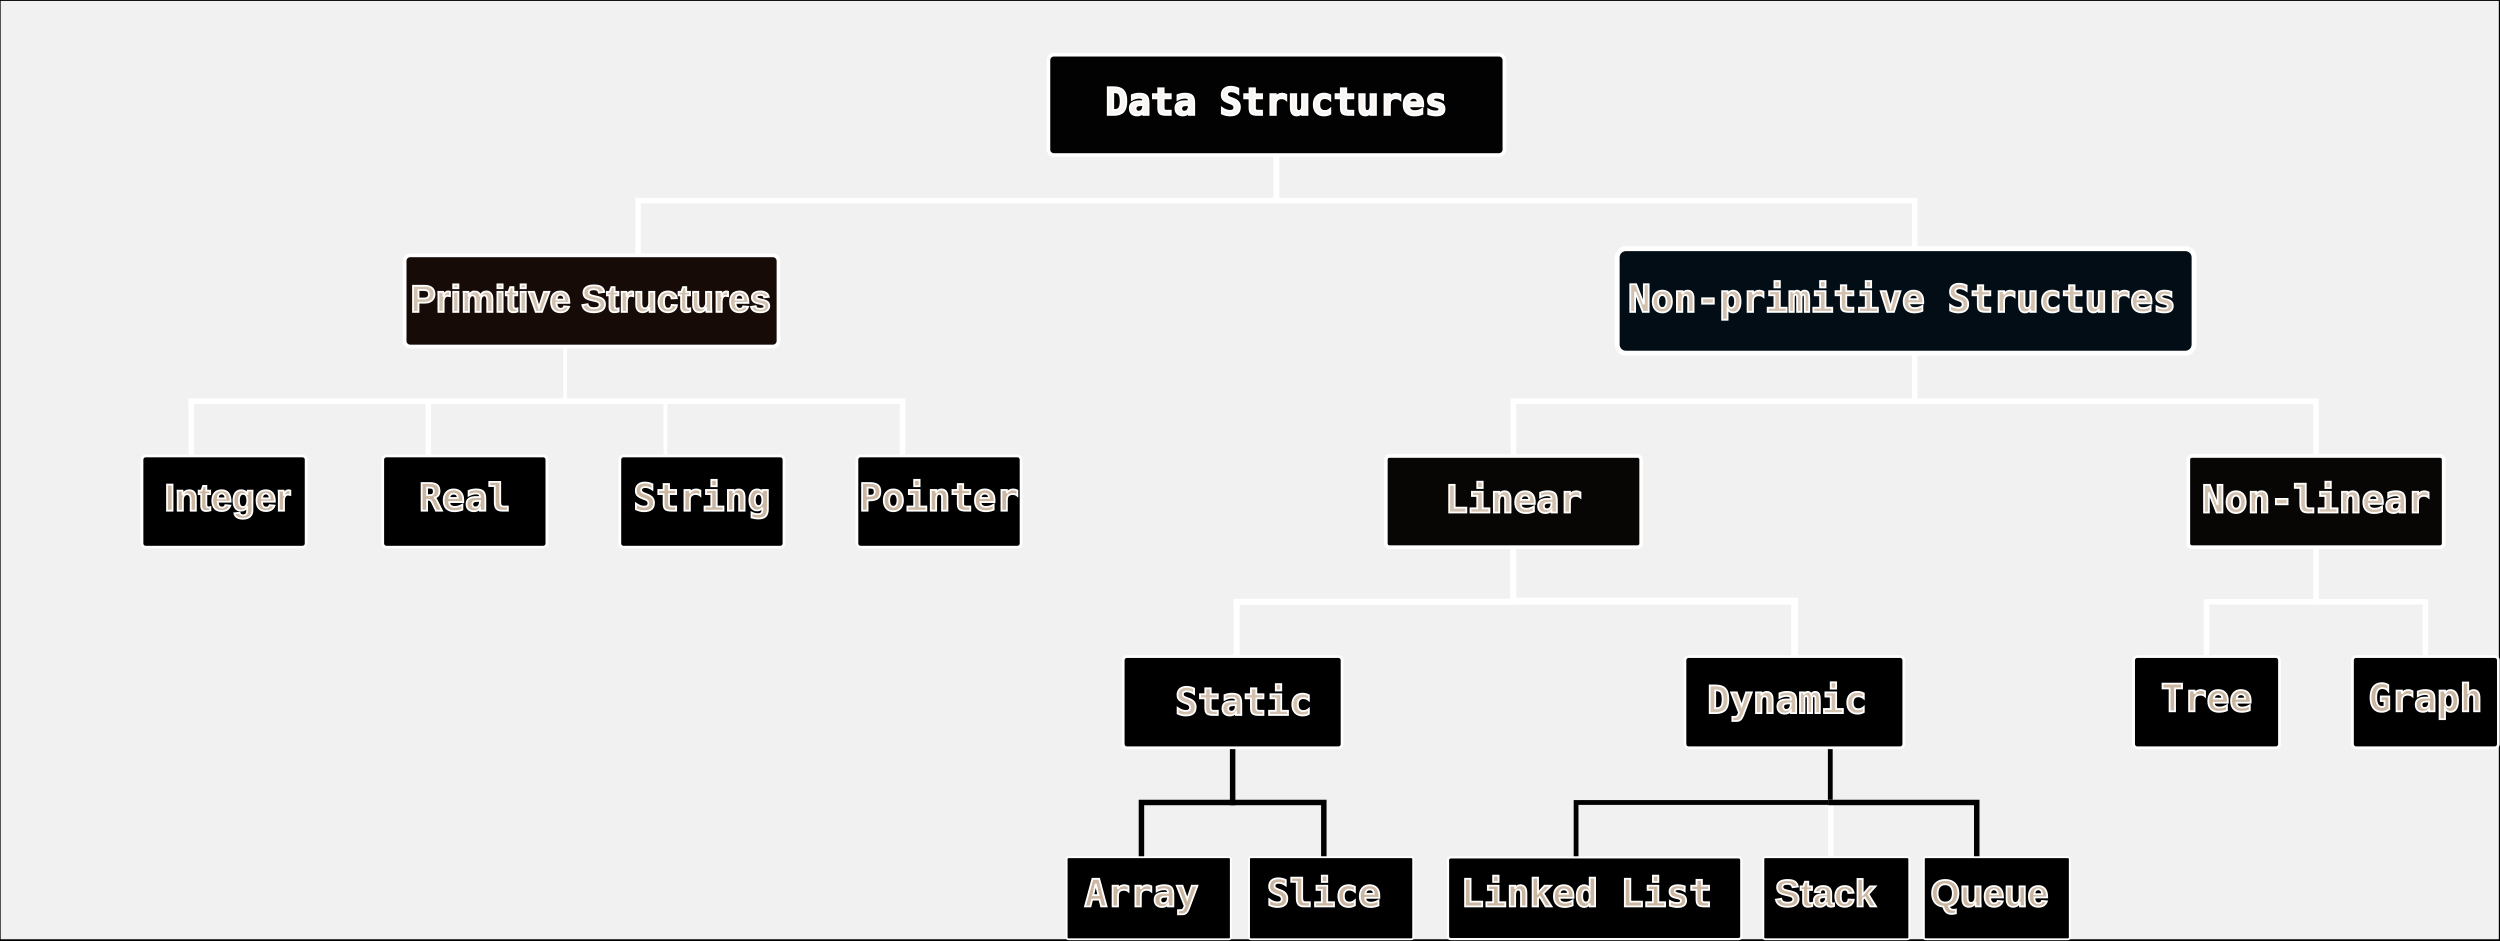
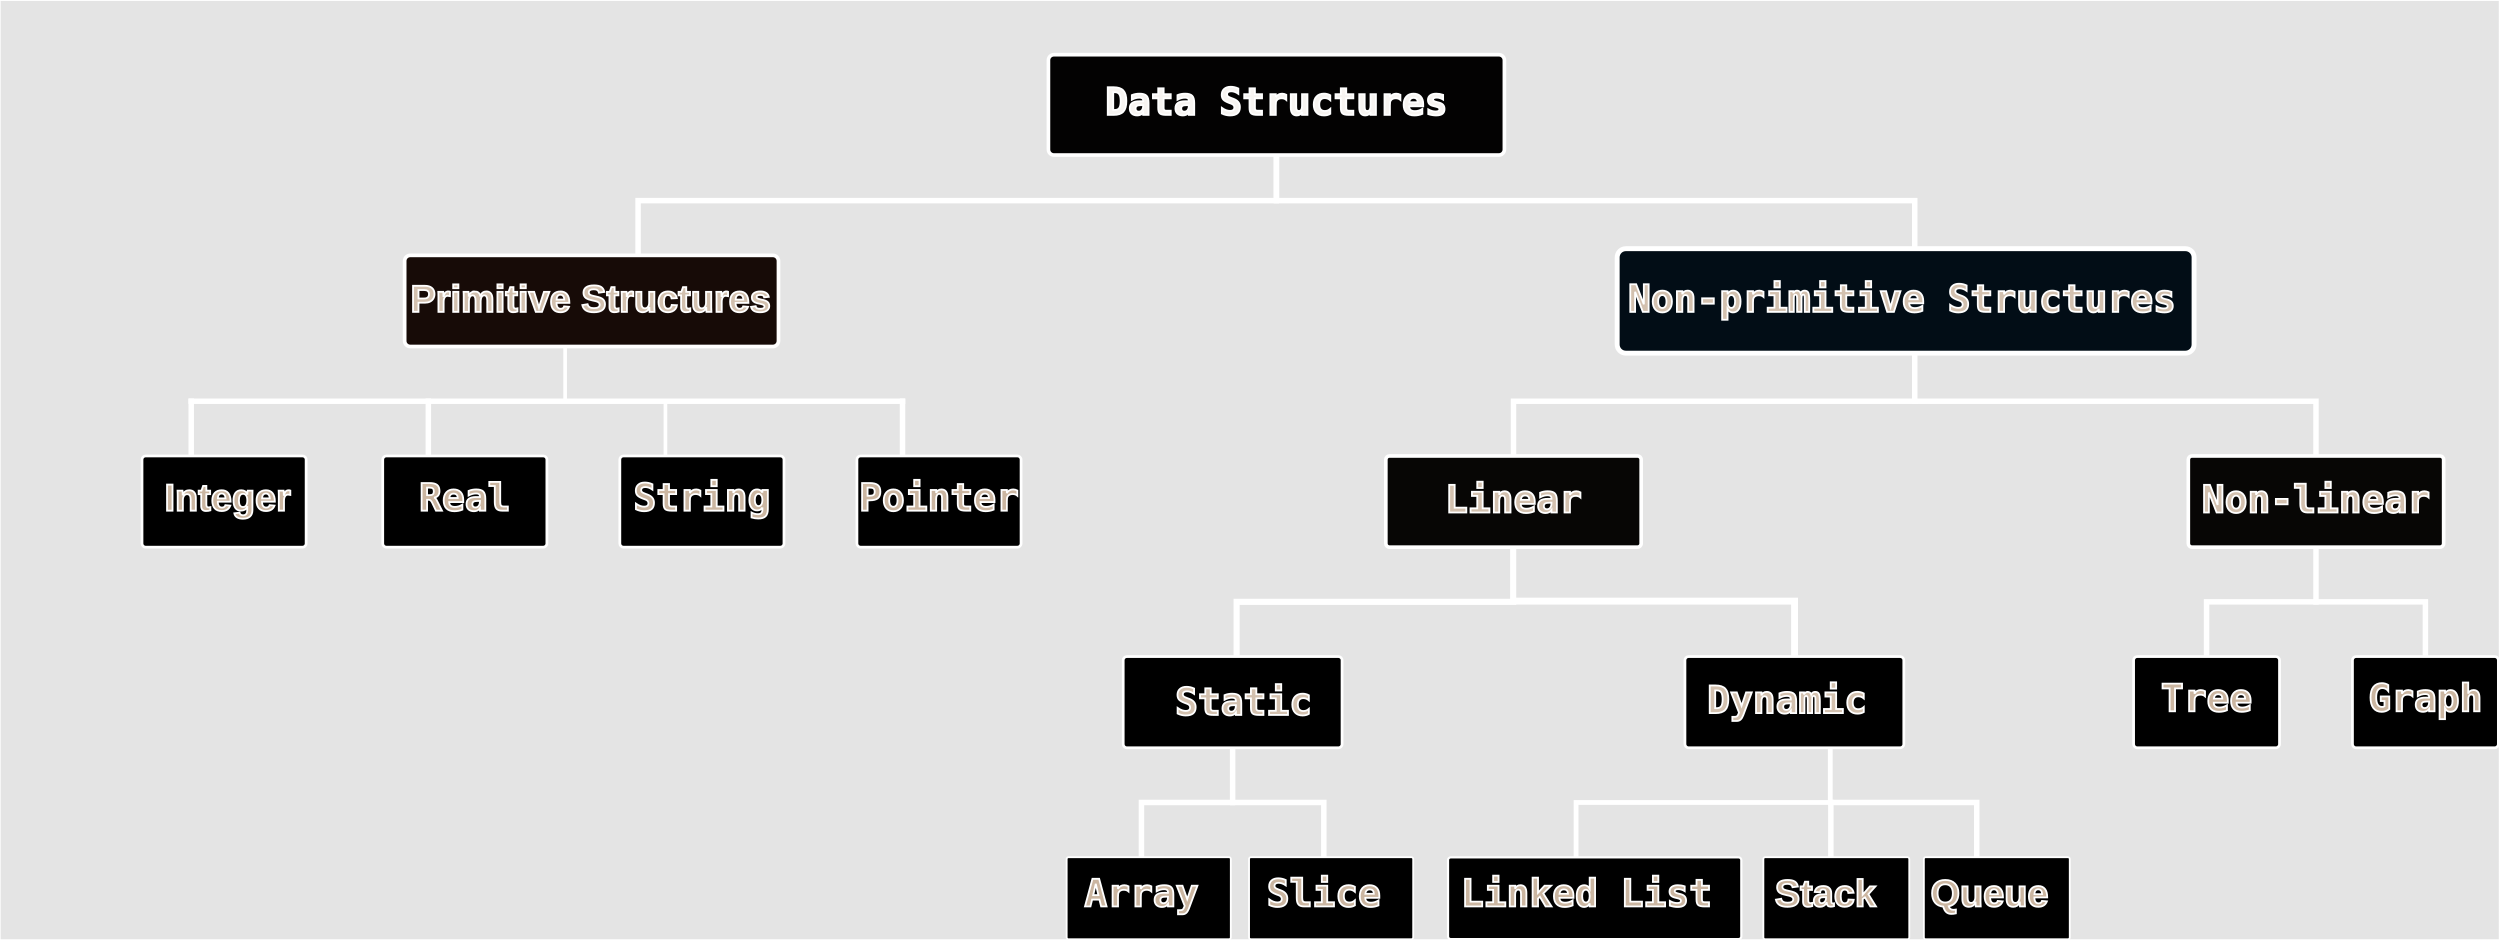
<svg xmlns="http://www.w3.org/2000/svg" xmlns:xlink="http://www.w3.org/1999/xlink" version="1.1" width="1370.75" height="515.5" viewBox="-0.5 -0.5 1370.75 515.5" content="&lt;mxfile host=&quot;Electron&quot; scale=&quot;1&quot; border=&quot;20&quot; agent=&quot;Mozilla/5.0 (X11; Linux x86_64) AppleWebKit/537.36 (KHTML, like Gecko) draw.io/28.2.5 Chrome/138.0.72.251 Electron/37.6.1 Safari/537.36&quot; version=&quot;28.2.5&quot;&gt;&#10;  &lt;diagram name=&quot;Page-1&quot; id=&quot;tkFdxLhWdL0YeBPc2Qfr&quot;&gt;&#10;    &lt;mxGraphModel dx=&quot;1412&quot; dy=&quot;970&quot; grid=&quot;1&quot; gridSize=&quot;10&quot; guides=&quot;1&quot; tooltips=&quot;1&quot; connect=&quot;1&quot; arrows=&quot;1&quot; fold=&quot;1&quot; page=&quot;1&quot; pageScale=&quot;1&quot; pageWidth=&quot;850&quot; pageHeight=&quot;1100&quot; math=&quot;0&quot; shadow=&quot;0&quot;&gt;&#10;      &lt;root&gt;&#10;        &lt;mxCell id=&quot;0&quot; /&gt;&#10;        &lt;mxCell id=&quot;1&quot; parent=&quot;0&quot; /&gt;&#10;        &lt;mxCell id=&quot;ChPY7ko9XQGG49CnnJZd-1&quot; value=&quot;15&quot; style=&quot;ellipse;whiteSpace=wrap;html=1;aspect=fixed;fontSize=21;&quot; parent=&quot;1&quot; vertex=&quot;1&quot;&gt;&#10;          &lt;mxGeometry x=&quot;230&quot; y=&quot;460&quot; width=&quot;40&quot; height=&quot;40&quot; as=&quot;geometry&quot; /&gt;&#10;        &lt;/mxCell&gt;&#10;        &lt;mxCell id=&quot;ChPY7ko9XQGG49CnnJZd-2&quot; value=&quot;25&quot; style=&quot;ellipse;whiteSpace=wrap;html=1;aspect=fixed;fontSize=21;&quot; parent=&quot;1&quot; vertex=&quot;1&quot;&gt;&#10;          &lt;mxGeometry x=&quot;270&quot; y=&quot;390&quot; width=&quot;40&quot; height=&quot;40&quot; as=&quot;geometry&quot; /&gt;&#10;        &lt;/mxCell&gt;&#10;        &lt;mxCell id=&quot;ChPY7ko9XQGG49CnnJZd-3&quot; value=&quot;47&quot; style=&quot;ellipse;whiteSpace=wrap;html=1;aspect=fixed;fontSize=21;&quot; parent=&quot;1&quot; vertex=&quot;1&quot;&gt;&#10;          &lt;mxGeometry x=&quot;410&quot; y=&quot;420&quot; width=&quot;40&quot; height=&quot;40&quot; as=&quot;geometry&quot; /&gt;&#10;        &lt;/mxCell&gt;&#10;        &lt;mxCell id=&quot;ChPY7ko9XQGG49CnnJZd-4&quot; value=&quot;38&quot; style=&quot;ellipse;whiteSpace=wrap;html=1;aspect=fixed;fontSize=21;&quot; parent=&quot;1&quot; vertex=&quot;1&quot;&gt;&#10;          &lt;mxGeometry x=&quot;350&quot; y=&quot;330&quot; width=&quot;40&quot; height=&quot;40&quot; as=&quot;geometry&quot; /&gt;&#10;        &lt;/mxCell&gt;&#10;        &lt;mxCell id=&quot;ChPY7ko9XQGG49CnnJZd-5&quot; value=&quot;56&quot; style=&quot;ellipse;whiteSpace=wrap;html=1;aspect=fixed;fontSize=21;&quot; parent=&quot;1&quot; vertex=&quot;1&quot;&gt;&#10;          &lt;mxGeometry x=&quot;450&quot; y=&quot;260&quot; width=&quot;40&quot; height=&quot;40&quot; as=&quot;geometry&quot; /&gt;&#10;        &lt;/mxCell&gt;&#10;        &lt;mxCell id=&quot;ChPY7ko9XQGG49CnnJZd-6&quot; value=&quot;73&quot; style=&quot;ellipse;whiteSpace=wrap;html=1;aspect=fixed;fontSize=21;&quot; parent=&quot;1&quot; vertex=&quot;1&quot;&gt;&#10;          &lt;mxGeometry x=&quot;540&quot; y=&quot;330&quot; width=&quot;40&quot; height=&quot;40&quot; as=&quot;geometry&quot; /&gt;&#10;        &lt;/mxCell&gt;&#10;        &lt;mxCell id=&quot;ChPY7ko9XQGG49CnnJZd-7&quot; value=&quot;31&quot; style=&quot;ellipse;whiteSpace=wrap;html=1;aspect=fixed;fontSize=21;&quot; parent=&quot;1&quot; vertex=&quot;1&quot;&gt;&#10;          &lt;mxGeometry x=&quot;310&quot; y=&quot;460&quot; width=&quot;40&quot; height=&quot;40&quot; as=&quot;geometry&quot; /&gt;&#10;        &lt;/mxCell&gt;&#10;        &lt;mxCell id=&quot;ChPY7ko9XQGG49CnnJZd-8&quot; value=&quot;&quot; style=&quot;endArrow=classic;html=1;rounded=0;entryX=1.05;entryY=0.35;entryDx=0;entryDy=0;entryPerimeter=0;exitX=0;exitY=1;exitDx=0;exitDy=0;strokeWidth=2;&quot; parent=&quot;1&quot; edge=&quot;1&quot;&gt;&#10;          &lt;mxGeometry width=&quot;50&quot; height=&quot;50&quot; relative=&quot;1&quot; as=&quot;geometry&quot;&gt;&#10;            &lt;mxPoint x=&quot;453.858&quot; y=&quot;292.142&quot; as=&quot;sourcePoint&quot; /&gt;&#10;            &lt;mxPoint x=&quot;390&quot; y=&quot;342&quot; as=&quot;targetPoint&quot; /&gt;&#10;          &lt;/mxGeometry&gt;&#10;        &lt;/mxCell&gt;&#10;        &lt;mxCell id=&quot;ChPY7ko9XQGG49CnnJZd-9&quot; value=&quot;&quot; style=&quot;endArrow=classic;html=1;rounded=0;entryX=1.05;entryY=0.35;entryDx=0;entryDy=0;entryPerimeter=0;exitX=0;exitY=1;exitDx=0;exitDy=0;strokeWidth=2;&quot; parent=&quot;1&quot; edge=&quot;1&quot;&gt;&#10;          &lt;mxGeometry width=&quot;50&quot; height=&quot;50&quot; relative=&quot;1&quot; as=&quot;geometry&quot;&gt;&#10;            &lt;mxPoint x=&quot;356.858&quot; y=&quot;363.142&quot; as=&quot;sourcePoint&quot; /&gt;&#10;            &lt;mxPoint x=&quot;306&quot; y=&quot;401.858&quot; as=&quot;targetPoint&quot; /&gt;&#10;          &lt;/mxGeometry&gt;&#10;        &lt;/mxCell&gt;&#10;        &lt;mxCell id=&quot;ChPY7ko9XQGG49CnnJZd-10&quot; value=&quot;&quot; style=&quot;endArrow=classic;html=1;rounded=0;entryX=1;entryY=0;entryDx=0;entryDy=0;exitX=0.3;exitY=1.05;exitDx=0;exitDy=0;exitPerimeter=0;strokeWidth=2;&quot; parent=&quot;1&quot; edge=&quot;1&quot;&gt;&#10;          &lt;mxGeometry width=&quot;50&quot; height=&quot;50&quot; relative=&quot;1&quot; as=&quot;geometry&quot;&gt;&#10;            &lt;mxPoint x=&quot;280&quot; y=&quot;432&quot; as=&quot;sourcePoint&quot; /&gt;&#10;            &lt;mxPoint x=&quot;262.142&quot; y=&quot;465.858&quot; as=&quot;targetPoint&quot; /&gt;&#10;          &lt;/mxGeometry&gt;&#10;        &lt;/mxCell&gt;&#10;        &lt;mxCell id=&quot;ChPY7ko9XQGG49CnnJZd-11&quot; value=&quot;&quot; style=&quot;endArrow=classic;html=1;rounded=0;entryX=0;entryY=0;entryDx=0;entryDy=0;exitX=0.3;exitY=1.05;exitDx=0;exitDy=0;exitPerimeter=0;strokeWidth=2;&quot; parent=&quot;1&quot; edge=&quot;1&quot;&gt;&#10;          &lt;mxGeometry width=&quot;50&quot; height=&quot;50&quot; relative=&quot;1&quot; as=&quot;geometry&quot;&gt;&#10;            &lt;mxPoint x=&quot;302&quot; y=&quot;430&quot; as=&quot;sourcePoint&quot; /&gt;&#10;            &lt;mxPoint x=&quot;317.858&quot; y=&quot;465.858&quot; as=&quot;targetPoint&quot; /&gt;&#10;          &lt;/mxGeometry&gt;&#10;        &lt;/mxCell&gt;&#10;        &lt;mxCell id=&quot;ChPY7ko9XQGG49CnnJZd-12&quot; value=&quot;&quot; style=&quot;endArrow=classic;html=1;rounded=0;exitX=0.775;exitY=1.05;exitDx=0;exitDy=0;exitPerimeter=0;entryX=0;entryY=0;entryDx=0;entryDy=0;strokeWidth=2;&quot; parent=&quot;1&quot; source=&quot;ChPY7ko9XQGG49CnnJZd-4&quot; target=&quot;ChPY7ko9XQGG49CnnJZd-3&quot; edge=&quot;1&quot;&gt;&#10;          &lt;mxGeometry width=&quot;50&quot; height=&quot;50&quot; relative=&quot;1&quot; as=&quot;geometry&quot;&gt;&#10;            &lt;mxPoint x=&quot;400&quot; y=&quot;490&quot; as=&quot;sourcePoint&quot; /&gt;&#10;            &lt;mxPoint x=&quot;450&quot; y=&quot;440&quot; as=&quot;targetPoint&quot; /&gt;&#10;          &lt;/mxGeometry&gt;&#10;        &lt;/mxCell&gt;&#10;        &lt;mxCell id=&quot;ChPY7ko9XQGG49CnnJZd-13&quot; value=&quot;&quot; style=&quot;endArrow=classic;html=1;rounded=0;exitX=1;exitY=1;exitDx=0;exitDy=0;entryX=0;entryY=0;entryDx=0;entryDy=0;strokeWidth=2;&quot; parent=&quot;1&quot; source=&quot;ChPY7ko9XQGG49CnnJZd-5&quot; target=&quot;ChPY7ko9XQGG49CnnJZd-6&quot; edge=&quot;1&quot;&gt;&#10;          &lt;mxGeometry width=&quot;50&quot; height=&quot;50&quot; relative=&quot;1&quot; as=&quot;geometry&quot;&gt;&#10;            &lt;mxPoint x=&quot;400&quot; y=&quot;490&quot; as=&quot;sourcePoint&quot; /&gt;&#10;            &lt;mxPoint x=&quot;550&quot; y=&quot;340&quot; as=&quot;targetPoint&quot; /&gt;&#10;          &lt;/mxGeometry&gt;&#10;        &lt;/mxCell&gt;&#10;        &lt;mxCell id=&quot;ChPY7ko9XQGG49CnnJZd-15&quot; value=&quot;&amp;lt;font style=&amp;quot;font-size: 15px;&amp;quot;&amp;gt;Leaves&amp;lt;/font&amp;gt;&quot; style=&quot;text;html=1;whiteSpace=wrap;strokeColor=none;fillColor=none;align=center;verticalAlign=middle;rounded=0;&quot; parent=&quot;1&quot; vertex=&quot;1&quot;&gt;&#10;          &lt;mxGeometry x=&quot;510&quot; y=&quot;490&quot; width=&quot;60&quot; height=&quot;30&quot; as=&quot;geometry&quot; /&gt;&#10;        &lt;/mxCell&gt;&#10;        &lt;mxCell id=&quot;ChPY7ko9XQGG49CnnJZd-16&quot; value=&quot;&quot; style=&quot;endArrow=classic;html=1;rounded=0;dashed=1;dashPattern=8 4 1 4;fillColor=#6a00ff;strokeColor=light-dark(#000000,#33FF33);&quot; parent=&quot;1&quot; edge=&quot;1&quot;&gt;&#10;          &lt;mxGeometry width=&quot;50&quot; height=&quot;50&quot; relative=&quot;1&quot; as=&quot;geometry&quot;&gt;&#10;            &lt;mxPoint x=&quot;502&quot; y=&quot;495&quot; as=&quot;sourcePoint&quot; /&gt;&#10;            &lt;mxPoint x=&quot;550&quot; y=&quot;380&quot; as=&quot;targetPoint&quot; /&gt;&#10;          &lt;/mxGeometry&gt;&#10;        &lt;/mxCell&gt;&#10;        &lt;mxCell id=&quot;ChPY7ko9XQGG49CnnJZd-17&quot; value=&quot;&quot; style=&quot;endArrow=classic;html=1;rounded=0;dashed=1;dashPattern=8 4 1 4;fillColor=#6a00ff;strokeColor=light-dark(#000000,#33FF33);&quot; parent=&quot;1&quot; edge=&quot;1&quot;&gt;&#10;          &lt;mxGeometry width=&quot;50&quot; height=&quot;50&quot; relative=&quot;1&quot; as=&quot;geometry&quot;&gt;&#10;            &lt;mxPoint x=&quot;500&quot; y=&quot;510&quot; as=&quot;sourcePoint&quot; /&gt;&#10;            &lt;mxPoint x=&quot;360&quot; y=&quot;500&quot; as=&quot;targetPoint&quot; /&gt;&#10;          &lt;/mxGeometry&gt;&#10;        &lt;/mxCell&gt;&#10;        &lt;mxCell id=&quot;ChPY7ko9XQGG49CnnJZd-18&quot; value=&quot;&quot; style=&quot;endArrow=classic;html=1;rounded=0;dashed=1;dashPattern=8 4 1 4;fillColor=#6a00ff;strokeColor=light-dark(#000000,#33FF33);&quot; parent=&quot;1&quot; edge=&quot;1&quot;&gt;&#10;          &lt;mxGeometry width=&quot;50&quot; height=&quot;50&quot; relative=&quot;1&quot; as=&quot;geometry&quot;&gt;&#10;            &lt;mxPoint x=&quot;500&quot; y=&quot;500&quot; as=&quot;sourcePoint&quot; /&gt;&#10;            &lt;mxPoint x=&quot;460&quot; y=&quot;460&quot; as=&quot;targetPoint&quot; /&gt;&#10;          &lt;/mxGeometry&gt;&#10;        &lt;/mxCell&gt;&#10;        &lt;mxCell id=&quot;ChPY7ko9XQGG49CnnJZd-21&quot; value=&quot;&amp;lt;font style=&amp;quot;font-size: 15px;&amp;quot;&amp;gt;Root&amp;lt;/font&amp;gt;&quot; style=&quot;text;html=1;whiteSpace=wrap;strokeColor=none;fillColor=none;align=center;verticalAlign=middle;rounded=0;&quot; parent=&quot;1&quot; vertex=&quot;1&quot;&gt;&#10;          &lt;mxGeometry x=&quot;490&quot; y=&quot;250&quot; width=&quot;60&quot; height=&quot;30&quot; as=&quot;geometry&quot; /&gt;&#10;        &lt;/mxCell&gt;&#10;        &lt;mxCell id=&quot;ChPY7ko9XQGG49CnnJZd-22&quot; value=&quot;&quot; style=&quot;endArrow=classic;html=1;rounded=0;dashed=1;dashPattern=8 8;strokeColor=light-dark(#000000,#FF5990);&quot; parent=&quot;1&quot; edge=&quot;1&quot;&gt;&#10;          &lt;mxGeometry width=&quot;50&quot; height=&quot;50&quot; relative=&quot;1&quot; as=&quot;geometry&quot;&gt;&#10;            &lt;mxPoint x=&quot;480&quot; y=&quot;400&quot; as=&quot;sourcePoint&quot; /&gt;&#10;            &lt;mxPoint x=&quot;400&quot; y=&quot;390&quot; as=&quot;targetPoint&quot; /&gt;&#10;          &lt;/mxGeometry&gt;&#10;        &lt;/mxCell&gt;&#10;        &lt;mxCell id=&quot;ChPY7ko9XQGG49CnnJZd-23&quot; value=&quot;&quot; style=&quot;endArrow=classic;html=1;rounded=0;dashed=1;dashPattern=8 8;strokeColor=light-dark(#000000,#FF5990);&quot; parent=&quot;1&quot; edge=&quot;1&quot;&gt;&#10;          &lt;mxGeometry width=&quot;50&quot; height=&quot;50&quot; relative=&quot;1&quot; as=&quot;geometry&quot;&gt;&#10;            &lt;mxPoint x=&quot;490&quot; y=&quot;390&quot; as=&quot;sourcePoint&quot; /&gt;&#10;            &lt;mxPoint x=&quot;508&quot; y=&quot;322&quot; as=&quot;targetPoint&quot; /&gt;&#10;          &lt;/mxGeometry&gt;&#10;        &lt;/mxCell&gt;&#10;        &lt;mxCell id=&quot;ChPY7ko9XQGG49CnnJZd-24&quot; value=&quot;&amp;lt;font style=&amp;quot;font-size: 15px;&amp;quot;&amp;gt;Edges&amp;lt;/font&amp;gt;&quot; style=&quot;text;whiteSpace=wrap;html=1;&quot; parent=&quot;1&quot; vertex=&quot;1&quot;&gt;&#10;          &lt;mxGeometry x=&quot;485&quot; y=&quot;390&quot; width=&quot;70&quot; height=&quot;50&quot; as=&quot;geometry&quot; /&gt;&#10;        &lt;/mxCell&gt;&#10;        &lt;mxCell id=&quot;ChPY7ko9XQGG49CnnJZd-25&quot; value=&quot;&quot; style=&quot;endArrow=classic;html=1;rounded=0;dashed=1;dashPattern=8 8;strokeColor=light-dark(#000000,#FFFFD6);&quot; parent=&quot;1&quot; edge=&quot;1&quot;&gt;&#10;          &lt;mxGeometry width=&quot;50&quot; height=&quot;50&quot; relative=&quot;1&quot; as=&quot;geometry&quot;&gt;&#10;            &lt;mxPoint x=&quot;360&quot; y=&quot;440&quot; as=&quot;sourcePoint&quot; /&gt;&#10;            &lt;mxPoint x=&quot;310&quot; y=&quot;420&quot; as=&quot;targetPoint&quot; /&gt;&#10;          &lt;/mxGeometry&gt;&#10;        &lt;/mxCell&gt;&#10;        &lt;mxCell id=&quot;ChPY7ko9XQGG49CnnJZd-26&quot; value=&quot;&quot; style=&quot;endArrow=classic;html=1;rounded=0;dashed=1;dashPattern=8 8;strokeColor=light-dark(#000000,#FFFFD6);&quot; parent=&quot;1&quot; edge=&quot;1&quot;&gt;&#10;          &lt;mxGeometry width=&quot;50&quot; height=&quot;50&quot; relative=&quot;1&quot; as=&quot;geometry&quot;&gt;&#10;            &lt;mxPoint x=&quot;360&quot; y=&quot;430&quot; as=&quot;sourcePoint&quot; /&gt;&#10;            &lt;mxPoint x=&quot;370&quot; y=&quot;380&quot; as=&quot;targetPoint&quot; /&gt;&#10;          &lt;/mxGeometry&gt;&#10;        &lt;/mxCell&gt;&#10;        &lt;mxCell id=&quot;ChPY7ko9XQGG49CnnJZd-27&quot; value=&quot;&quot; style=&quot;endArrow=classic;html=1;rounded=0;dashed=1;dashPattern=8 8;entryX=0.98;entryY=0.156;entryDx=0;entryDy=0;entryPerimeter=0;strokeColor=light-dark(#000000,#FFFFD6);&quot; parent=&quot;1&quot; target=&quot;ChPY7ko9XQGG49CnnJZd-7&quot; edge=&quot;1&quot;&gt;&#10;          &lt;mxGeometry width=&quot;50&quot; height=&quot;50&quot; relative=&quot;1&quot; as=&quot;geometry&quot;&gt;&#10;            &lt;mxPoint x=&quot;360&quot; y=&quot;450&quot; as=&quot;sourcePoint&quot; /&gt;&#10;            &lt;mxPoint x=&quot;360&quot; y=&quot;470&quot; as=&quot;targetPoint&quot; /&gt;&#10;          &lt;/mxGeometry&gt;&#10;        &lt;/mxCell&gt;&#10;        &lt;mxCell id=&quot;ChPY7ko9XQGG49CnnJZd-28&quot; value=&quot;&quot; style=&quot;endArrow=classic;html=1;rounded=0;dashed=1;dashPattern=8 8;entryX=0;entryY=0.75;entryDx=0;entryDy=0;entryPerimeter=0;strokeColor=light-dark(#000000,#FFFFD6);&quot; parent=&quot;1&quot; target=&quot;ChPY7ko9XQGG49CnnJZd-3&quot; edge=&quot;1&quot;&gt;&#10;          &lt;mxGeometry width=&quot;50&quot; height=&quot;50&quot; relative=&quot;1&quot; as=&quot;geometry&quot;&gt;&#10;            &lt;mxPoint x=&quot;370&quot; y=&quot;444&quot; as=&quot;sourcePoint&quot; /&gt;&#10;            &lt;mxPoint x=&quot;400&quot; y=&quot;450&quot; as=&quot;targetPoint&quot; /&gt;&#10;          &lt;/mxGeometry&gt;&#10;        &lt;/mxCell&gt;&#10;        &lt;mxCell id=&quot;ChPY7ko9XQGG49CnnJZd-29&quot; value=&quot;&amp;lt;font style=&amp;quot;font-size: 15px;&amp;quot;&amp;gt;Nodes&amp;lt;/font&amp;gt;&quot; style=&quot;text;whiteSpace=wrap;html=1;&quot; parent=&quot;1&quot; vertex=&quot;1&quot;&gt;&#10;          &lt;mxGeometry x=&quot;360&quot; y=&quot;450&quot; width=&quot;70&quot; height=&quot;40&quot; as=&quot;geometry&quot; /&gt;&#10;        &lt;/mxCell&gt;&#10;        &lt;mxCell id=&quot;ChPY7ko9XQGG49CnnJZd-38&quot; value=&quot;&quot; style=&quot;endArrow=none;dashed=1;html=1;rounded=0;strokeColor=light-dark(#000000,#33FF33);&quot; parent=&quot;1&quot; edge=&quot;1&quot;&gt;&#10;          &lt;mxGeometry width=&quot;50&quot; height=&quot;50&quot; relative=&quot;1&quot; as=&quot;geometry&quot;&gt;&#10;            &lt;Array as=&quot;points&quot;&gt;&#10;              &lt;mxPoint x=&quot;250&quot; y=&quot;410&quot; /&gt;&#10;              &lt;mxPoint x=&quot;310&quot; y=&quot;350&quot; /&gt;&#10;              &lt;mxPoint x=&quot;370&quot; y=&quot;310&quot; /&gt;&#10;            &lt;/Array&gt;&#10;            &lt;mxPoint x=&quot;220&quot; y=&quot;470&quot; as=&quot;sourcePoint&quot; /&gt;&#10;            &lt;mxPoint x=&quot;440&quot; y=&quot;280&quot; as=&quot;targetPoint&quot; /&gt;&#10;          &lt;/mxGeometry&gt;&#10;        &lt;/mxCell&gt;&#10;        &lt;mxCell id=&quot;ChPY7ko9XQGG49CnnJZd-39&quot; value=&quot;&amp;lt;font style=&amp;quot;font-size: 13px;&amp;quot;&amp;gt;Path&amp;lt;/font&amp;gt;&quot; style=&quot;text;html=1;whiteSpace=wrap;strokeColor=none;fillColor=none;align=center;verticalAlign=middle;rounded=0;&quot; parent=&quot;1&quot; vertex=&quot;1&quot;&gt;&#10;          &lt;mxGeometry x=&quot;270&quot; y=&quot;320&quot; width=&quot;60&quot; height=&quot;30&quot; as=&quot;geometry&quot; /&gt;&#10;        &lt;/mxCell&gt;&#10;      &lt;/root&gt;&#10;    &lt;/mxGraphModel&gt;&#10;  &lt;/diagram&gt;&#10;&lt;/mxfile&gt;&#10;" id="svg84">
  <defs id="defs1">
    </defs>
  <g id="g83" transform="translate(638,175)">
    <g data-cell-id="0" id="g82" transform="translate(1.853553,-1)">
      <g data-cell-id="1" id="g81">
-         <rect width="100%" height="100%" fill="#ffffff" id="rect1" x="-640.5" y="-174.5" style="fill:#ffffff;fill-opacity:0.051;stroke:#000000;stroke-width:1.001;stroke-dasharray:none;stroke-opacity:1" />
+         <rect width="100%" height="100%" fill="#ffffff" id="rect1" x="-640.5" y="-174.5" style="fill:#000000;fill-opacity:0.051;stroke:#ffffff;stroke-width:1.001;stroke-dasharray:none;stroke-opacity:1" />
        <style id="style1">
    .text-base { font-family: 'Arial', sans-serif; text-anchor: middle; }
    .root-t { font-size: 16px; font-weight: bold; fill: #ffffff; }
    .level1-t { font-size: 14px; font-weight: bold; fill: #2c3e50; }
    .level2-t { font-size: 13px; font-weight: bold; fill: #2c3e50; }
    .level3-t { font-size: 12px; fill: #34495e; }
    .ortho-line { stroke: #7f8c8d; stroke-width: 2; fill: none; stroke-linecap: square; }
    .line-prim { stroke: #3498db; stroke-width: 2; fill: none; stroke-linecap: square; }
    .line-nonprim { stroke: #e67e22; stroke-width: 2; fill: none; stroke-linecap: square; }
  </style>
        <path d="m 59.5,-89.5 v 25 h -350 v 30" class="line-prim" id="path1" style="stroke:#ffffff;stroke-width:3;stroke-dasharray:none;stroke-opacity:1" />
        <path d="m 59.5,-89.5 v 25 h 350 v 30" class="line-nonprim" id="path2" style="stroke:#ffffff;stroke-width:3;stroke-dasharray:none;stroke-opacity:1" />
        <path d="m -330.5,15.5 v 30" class="ortho-line" id="path3" style="stroke:#ffffff;stroke-width:2.002;stroke-dasharray:none;stroke-opacity:1" />
        <path d="m -535.5,45.5 h 390" class="ortho-line" id="path4" style="stroke:#ffffff;stroke-width:3;stroke-dasharray:none;stroke-opacity:1" />
        <path d="m -535.5,45.5 v 30" class="ortho-line" id="path5" style="stroke:#ffffff;stroke-width:3;stroke-dasharray:none;stroke-opacity:1" />
        <path d="m -405.5,45.5 v 30" class="ortho-line" id="path6" style="stroke:#ffffff;stroke-width:3;stroke-dasharray:none;stroke-opacity:1" />
        <path d="m -275.5,45.5 v 30" class="ortho-line" id="path7" style="stroke:#ffffff;stroke-width:2.002;stroke-dasharray:none;stroke-opacity:1" />
        <path d="m -145.5,45.5 v 30" class="ortho-line" id="path8" style="stroke:#ffffff;stroke-width:3;stroke-dasharray:none;stroke-opacity:1" />
        <path d="m 409.5,15.5 v 30 h -220 v 30" class="ortho-line" id="path9" style="stroke:#ffffff;stroke-width:3;stroke-dasharray:none;stroke-opacity:1" />
        <path d="m 409.5,45.5 h 220 v 30" class="ortho-line" id="path10" style="stroke:#ffffff;stroke-width:3;stroke-dasharray:none;stroke-opacity:1" />
        <path d="M 189.319,125.681 V 155.5 H 37.681 v 29.819" class="ortho-line" id="path11" style="stroke:#ffffff;stroke-width:3.362;stroke-dasharray:none;stroke-opacity:1" />
        <path d="m 192.39,155.098 h 151.22 v 37.805" class="ortho-line" id="path12" style="stroke:#ffffff;stroke-width:3.78;stroke-dasharray:none;stroke-opacity:1" />
        <path d="m 629.5,125.5 v 30 h -60 v 30" class="ortho-line" id="path13" style="stroke:#ffffff;stroke-width:3;stroke-dasharray:none;stroke-opacity:1" />
        <path d="m 629.5,155.5 h 60 v 30" class="ortho-line" id="path14" style="stroke:#ffffff;stroke-width:3;stroke-dasharray:none;stroke-opacity:1" />
-         <path d="m 35.5,235.5 v 30 h -50 v 30" class="ortho-line" id="path15" style="stroke:#000000;stroke-width:3;stroke-dasharray:none;stroke-opacity:1" />
-         <path d="m 35.5,265.5 h 50 v 30" class="ortho-line" id="path16" style="stroke:#000000;stroke-width:3;stroke-dasharray:none;stroke-opacity:1" />
-         <path d="M 363.187,235.813 V 265.5 H 223.813 v 29.687" class="ortho-line" id="path17" style="stroke:#000000;stroke-width:2.629;stroke-dasharray:none;stroke-opacity:1" />
+         <path d="m 35.5,235.5 v 30 h -50 v 30" class="ortho-line" id="path15" style="stroke:#ffffff;stroke-width:3;stroke-dasharray:none;stroke-opacity:1" />
+         <path d="m 35.5,265.5 h 50 v 30" class="ortho-line" id="path16" style="stroke:#ffffff;stroke-width:3;stroke-dasharray:none;stroke-opacity:1" />
+         <path d="M 363.187,235.813 V 265.5 H 223.813 v 29.687" class="ortho-line" id="path17" style="stroke:#ffffff;stroke-width:2.629;stroke-dasharray:none;stroke-opacity:1" />
        <path d="m 363.5,265.5 v 0 30" class="ortho-line" id="path18" style="stroke:#ffffff;stroke-width:3;stroke-dasharray:none;stroke-opacity:1" />
-         <path d="m 363.5,265.5 h 80 v 30" class="ortho-line" id="path19" style="stroke:#000000;stroke-width:3;stroke-dasharray:none;stroke-opacity:1" />
+         <path d="m 363.5,265.5 h 80 v 30" class="ortho-line" id="path19" style="stroke:#ffffff;stroke-width:3;stroke-dasharray:none;stroke-opacity:1" />
        <rect x="-65.5" y="-144.5" width="250" height="55" rx="3" fill="#2c3e50" stroke="#1a252f" stroke-width="2" id="rect19" style="fill:#030202;fill-opacity:1;stroke:#ffffff;stroke-width:2.002;stroke-dasharray:none;stroke-opacity:1" />
        <text x="59.5" y="-111.5" class="text-base root-t" id="text19" style="font-style:normal;font-variant:normal;font-weight:bold;font-stretch:normal;font-size:20.787px;font-family:Monospace;-inkscape-font-specification:&quot;Monospace, Bold&quot;;font-variant-ligatures:normal;font-variant-caps:normal;font-variant-numeric:normal;font-variant-east-asian:normal;text-anchor:middle;fill:#f7f4f1;fill-opacity:1;stroke:#ffffff;stroke-width:1.001;stroke-dasharray:none;stroke-opacity:1">Data Structures</text>
        <rect x="-418.488" y="-34.488" width="204.976" height="49.976" rx="3.075" fill="#e8f4f8" stroke="#3498db" stroke-width="2" id="rect20" style="stroke:#ffffff;stroke-width:2.026;stroke-dasharray:none;stroke-opacity:1;fill:#170b07" />
        <path id="text20" style="font-style:normal;font-variant:normal;font-weight:bold;font-stretch:normal;font-size:20.787px;font-family:Arial, sans-serif;-inkscape-font-specification:&quot;Arial, sans-serif, Bold&quot;;font-variant-ligatures:normal;font-variant-caps:normal;font-variant-numeric:normal;font-variant-east-asian:normal;stroke:#ffffff;stroke-width:1.001;stroke-dasharray:none;stroke-opacity:1;fill:#d3c1af" class="text-base level1-t" d="m -365.869,-18.562 v 2.102 h 2.852 V -18.562 Z m 24.258,0 v 2.102 h 2.854 V -18.562 Z m 12.699,0 v 2.102 h 2.852 V -18.562 Z m 40.184,0.549 c -1.854,0 -3.268,0.345 -4.242,1.035 -0.968,0.683 -1.453,1.67 -1.453,2.963 0,0.508 0.065,0.957 0.193,1.35 0.135,0.392 0.322,0.734 0.559,1.025 0.237,0.291 0.525,0.542 0.863,0.752 0.338,0.203 0.717,0.381 1.137,0.537 0.42,0.149 1.163,0.349 2.232,0.6 1.238,0.25 2.075,0.463 2.508,0.639 0.44,0.176 0.777,0.396 1.014,0.66 0.244,0.264 0.365,0.598 0.365,1.004 0,1.272 -1.044,1.908 -3.135,1.908 -1.008,0 -1.797,-0.168 -2.365,-0.506 -0.568,-0.345 -0.95,-0.896 -1.146,-1.654 l -2.895,0.477 c 0.298,1.32 0.968,2.304 2.01,2.953 1.042,0.65 2.481,0.975 4.314,0.975 2.01,0 3.533,-0.37 4.568,-1.107 1.042,-0.744 1.562,-1.816 1.562,-3.217 0,-0.595 -0.091,-1.119 -0.273,-1.572 -0.183,-0.46 -0.448,-0.853 -0.793,-1.178 -0.345,-0.332 -0.815,-0.62 -1.41,-0.863 -0.589,-0.25 -1.57,-0.522 -2.943,-0.812 -1.157,-0.25 -1.926,-0.457 -2.305,-0.619 -0.379,-0.169 -0.667,-0.373 -0.863,-0.609 -0.189,-0.237 -0.283,-0.54 -0.283,-0.912 0,-1.137 0.907,-1.705 2.721,-1.705 0.853,0 1.506,0.156 1.959,0.467 0.46,0.311 0.763,0.775 0.912,1.391 l 2.904,-0.396 c -0.257,-1.279 -0.833,-2.195 -1.727,-2.75 -0.886,-0.555 -2.215,-0.832 -3.988,-0.832 z m -99.156,0.213 V -3.5 h 2.994 v -5.035 h 3.553 c 1.076,0 2.003,-0.195 2.781,-0.588 0.785,-0.399 1.387,-0.962 1.807,-1.686 0.42,-0.724 0.629,-1.547 0.629,-2.467 0,-1.441 -0.464,-2.553 -1.391,-3.338 -0.92,-0.792 -2.237,-1.188 -3.949,-1.188 z m 53.277,0.74 -0.893,2.578 h -1.533 v 1.928 h 1.391 v 6.477 c 0,0.927 0.226,1.62 0.68,2.08 0.453,0.453 1.1,0.682 1.939,0.682 0.9,-1e-7 1.701,-0.116 2.404,-0.346 v -1.766 c -0.413,0.095 -0.73,0.141 -0.953,0.141 -0.426,0 -0.74,-0.125 -0.943,-0.375 -0.203,-0.257 -0.305,-0.653 -0.305,-1.188 v -5.705 h 2.08 v -1.928 h -2.08 v -2.578 z m 55.461,0 -0.895,2.578 h -1.531 v 1.928 h 1.391 v 6.477 c 0,0.927 0.226,1.62 0.68,2.08 0.453,0.453 1.098,0.682 1.938,0.682 0.9,-1e-7 1.703,-0.116 2.406,-0.346 v -1.766 c -0.413,0.095 -0.73,0.141 -0.953,0.141 -0.426,0 -0.742,-0.125 -0.945,-0.375 -0.203,-0.257 -0.305,-0.653 -0.305,-1.188 v -5.705 h 2.082 v -1.928 h -2.082 v -2.578 z m 39.27,0 -0.893,2.578 h -1.533 v 1.928 h 1.391 v 6.477 c 0,0.927 0.226,1.62 0.68,2.08 0.453,0.453 1.1,0.682 1.939,0.682 0.9,-1e-7 1.703,-0.116 2.406,-0.346 v -1.766 c -0.413,0.095 -0.732,0.141 -0.955,0.141 -0.426,0 -0.74,-0.125 -0.943,-0.375 -0.203,-0.257 -0.305,-0.653 -0.305,-1.188 v -5.705 h 2.08 v -1.928 h -2.08 v -2.578 z m -145.014,1.584 h 3.096 c 1.773,0 2.66,0.75 2.66,2.252 0,0.771 -0.223,1.365 -0.67,1.777 -0.447,0.406 -1.083,0.609 -1.908,0.609 h -3.178 z m 16.371,0.781 c -0.447,-1e-6 -0.818,0.077 -1.115,0.232 -0.298,0.149 -0.555,0.383 -0.771,0.701 -0.217,0.311 -0.465,0.852 -0.742,1.623 h -0.039 c 0,-0.203 -0.017,-0.611 -0.051,-1.227 -0.034,-0.623 -0.062,-0.995 -0.082,-1.117 h -2.721 c 0.02,0.311 0.037,0.67 0.051,1.076 0.02,0.399 0.031,0.9 0.031,1.502 V -3.5 h 2.852 v -5.391 c 0,-1.13 0.197,-1.981 0.59,-2.557 0.399,-0.575 0.954,-0.863 1.664,-0.863 0.352,0 0.759,0.051 1.219,0.152 v -2.385 c -0.223,-0.102 -0.519,-0.152 -0.885,-0.152 z m 14.434,0 c -0.731,-1e-6 -1.359,0.189 -1.887,0.568 -0.521,0.379 -0.959,0.987 -1.311,1.826 h -0.039 c 0,-0.21 -0.017,-0.592 -0.051,-1.146 -0.034,-0.562 -0.062,-0.907 -0.082,-1.035 h -2.721 c 0.02,0.298 0.037,0.637 0.051,1.016 0.02,0.372 0.031,0.853 0.031,1.441 V -3.5 h 2.852 v -5.887 c 0,-0.934 0.18,-1.694 0.539,-2.283 0.365,-0.589 0.835,-0.885 1.41,-0.885 1.11,0 1.664,0.966 1.664,2.895 V -3.5 h 2.832 v -6.02 c 0.034,-0.947 0.226,-1.688 0.578,-2.223 0.359,-0.541 0.816,-0.812 1.371,-0.812 1.11,0 1.664,0.966 1.664,2.895 V -3.5 h 2.832 v -6.973 c 0,-1.36 -0.28,-2.403 -0.842,-3.127 -0.562,-0.731 -1.378,-1.096 -2.447,-1.096 -0.805,0 -1.467,0.186 -1.988,0.559 -0.521,0.372 -0.968,0.983 -1.34,1.836 h -0.06 c -0.359,-1.597 -1.378,-2.395 -3.057,-2.395 z m 86.074,0 c -0.447,-1e-6 -0.819,0.077 -1.117,0.232 -0.298,0.149 -0.555,0.383 -0.771,0.701 -0.217,0.311 -0.463,0.852 -0.74,1.623 h -0.041 c 0,-0.203 -0.017,-0.611 -0.051,-1.227 -0.034,-0.623 -0.062,-0.995 -0.082,-1.117 h -2.719 c 0.02,0.311 0.037,0.67 0.051,1.076 0.02,0.399 0.029,0.9 0.029,1.502 V -3.5 h 2.852 v -5.391 c 0,-1.13 0.197,-1.981 0.59,-2.557 0.399,-0.575 0.954,-0.863 1.664,-0.863 0.352,0 0.759,0.051 1.219,0.152 v -2.385 c -0.223,-0.102 -0.517,-0.152 -0.883,-0.152 z m 51.967,0 c -0.447,-1e-6 -0.818,0.077 -1.115,0.232 -0.298,0.149 -0.555,0.383 -0.771,0.701 -0.217,0.311 -0.463,0.852 -0.74,1.623 h -0.041 c 0,-0.203 -0.017,-0.611 -0.051,-1.227 -0.034,-0.623 -0.062,-0.995 -0.082,-1.117 h -2.721 c 0.02,0.311 0.037,0.67 0.051,1.076 0.02,0.399 0.031,0.9 0.031,1.502 V -3.5 h 2.852 v -5.391 c 0,-1.13 0.197,-1.981 0.59,-2.557 0.399,-0.575 0.954,-0.863 1.664,-0.863 0.352,0 0.759,0.051 1.219,0.152 v -2.385 c -0.223,-0.102 -0.519,-0.152 -0.885,-0.152 z m 18.576,0 c -1.482,0 -2.629,0.294 -3.441,0.883 -0.805,0.582 -1.207,1.396 -1.207,2.445 0,0.636 0.145,1.175 0.436,1.615 0.298,0.433 0.727,0.787 1.289,1.064 0.562,0.271 1.647,0.567 3.258,0.885 0.704,0.142 1.201,0.318 1.492,0.527 0.298,0.203 0.447,0.48 0.447,0.832 0,0.433 -0.183,0.75 -0.549,0.953 -0.365,0.203 -0.948,0.305 -1.746,0.305 -0.866,0 -1.474,-0.108 -1.826,-0.324 -0.345,-0.217 -0.588,-0.584 -0.73,-1.105 l -2.508,0.375 c 0.264,1.008 0.795,1.752 1.594,2.232 0.805,0.474 1.962,0.711 3.471,0.711 1.536,0 2.737,-0.302 3.604,-0.904 0.873,-0.609 1.311,-1.443 1.311,-2.506 0,-0.629 -0.122,-1.144 -0.365,-1.543 -0.237,-0.406 -0.559,-0.737 -0.965,-0.994 -0.399,-0.257 -0.934,-0.477 -1.604,-0.66 -0.663,-0.189 -1.426,-0.373 -2.285,-0.549 -0.616,-0.122 -1.054,-0.274 -1.318,-0.457 -0.257,-0.189 -0.387,-0.442 -0.387,-0.76 0,-0.406 0.169,-0.694 0.508,-0.863 0.338,-0.176 0.847,-0.264 1.523,-0.264 0.69,0 1.194,0.111 1.512,0.334 0.318,0.217 0.518,0.548 0.6,0.994 l 2.527,-0.264 c -0.196,-0.961 -0.694,-1.694 -1.492,-2.201 -0.792,-0.508 -1.841,-0.762 -3.146,-0.762 z m -109.57,0.01 c -1.651,0 -2.926,0.487 -3.826,1.461 -0.9,0.974 -1.352,2.37 -1.352,4.184 0,1.874 0.444,3.302 1.33,4.283 0.886,0.974 2.156,1.461 3.807,1.461 2.382,0 3.962,-0.995 4.74,-2.984 l -2.689,-0.232 c -0.264,0.873 -0.9,1.309 -1.908,1.309 -0.731,0 -1.296,-0.271 -1.695,-0.812 -0.392,-0.548 -0.59,-1.357 -0.59,-2.426 h 7.045 v -0.08 c 0,-2.016 -0.416,-3.546 -1.248,-4.588 -0.832,-1.049 -2.037,-1.574 -3.613,-1.574 z m 58.992,0 c -1.678,0 -2.975,0.508 -3.889,1.523 -0.914,1.008 -1.369,2.419 -1.369,4.232 0,1.773 0.453,3.156 1.359,4.15 0.907,0.988 2.193,1.482 3.857,1.482 0.886,0 1.684,-0.159 2.395,-0.477 0.711,-0.325 1.284,-0.782 1.717,-1.371 0.44,-0.589 0.711,-1.259 0.812,-2.01 l -2.863,-0.131 c -0.088,0.677 -0.314,1.186 -0.68,1.531 -0.365,0.338 -0.82,0.508 -1.361,0.508 -1.495,0 -2.242,-1.264 -2.242,-3.795 0,-2.456 0.735,-3.686 2.203,-3.686 0.595,-1e-6 1.054,0.169 1.379,0.508 0.325,0.332 0.528,0.778 0.609,1.34 l 2.873,-0.143 c -0.217,-1.144 -0.748,-2.04 -1.594,-2.689 -0.846,-0.65 -1.915,-0.975 -3.207,-0.975 z m 39.189,0 c -1.651,0 -2.926,0.487 -3.826,1.461 -0.9,0.974 -1.352,2.37 -1.352,4.184 0,1.874 0.444,3.302 1.33,4.283 0.886,0.974 2.156,1.461 3.807,1.461 2.382,0 3.962,-0.995 4.74,-2.984 l -2.689,-0.232 c -0.264,0.873 -0.9,1.309 -1.908,1.309 -0.731,0 -1.296,-0.271 -1.695,-0.812 -0.392,-0.548 -0.588,-1.357 -0.588,-2.426 h 7.043 v -0.08 c 0,-2.016 -0.416,-3.546 -1.248,-4.588 -0.832,-1.049 -2.037,-1.574 -3.613,-1.574 z m -157.012,0.203 V -3.5 h 2.852 v -10.982 z m 24.258,0 V -3.5 h 2.854 v -10.982 z m 12.699,0 V -3.5 h 2.852 v -10.982 z m 4.404,0 3.928,10.982 h 3.41 l 4.051,-10.982 h -2.984 c -1.347,4.114 -2.124,6.52 -2.334,7.217 -0.21,0.697 -0.348,1.184 -0.416,1.461 -0.379,-1.353 -0.619,-2.199 -0.721,-2.537 l -1.92,-6.141 z m 58.982,0 v 6.973 c 0,1.38 0.311,2.429 0.934,3.146 0.623,0.711 1.516,1.066 2.68,1.066 0.805,0 1.498,-0.189 2.08,-0.568 0.589,-0.379 1.072,-0.984 1.451,-1.816 h 0.051 c 0,0.48 0.042,1.207 0.123,2.182 h 2.721 c -0.054,-0.704 -0.082,-1.523 -0.082,-2.457 v -8.525 h -2.852 v 5.887 c 0,0.927 -0.214,1.688 -0.641,2.283 -0.42,0.589 -0.974,0.885 -1.664,0.885 -1.299,0 -1.949,-0.966 -1.949,-2.895 v -6.16 z m 31.182,0 v 6.973 c 0,1.38 0.311,2.429 0.934,3.146 0.623,0.711 1.516,1.066 2.68,1.066 0.805,0 1.498,-0.189 2.08,-0.568 0.589,-0.379 1.072,-0.984 1.451,-1.816 h 0.051 c 0,0.48 0.042,1.207 0.123,2.182 h 2.719 c -0.054,-0.704 -0.08,-1.523 -0.08,-2.457 v -8.525 h -2.854 v 5.887 c 0,0.927 -0.212,1.688 -0.639,2.283 -0.42,0.589 -0.974,0.885 -1.664,0.885 -1.299,0 -1.949,-0.966 -1.949,-2.895 v -6.16 z m -72.736,1.594 c 0.629,0 1.13,0.223 1.502,0.67 0.372,0.44 0.585,1.102 0.639,1.988 h -4.262 c 0.02,-0.839 0.21,-1.492 0.568,-1.959 0.365,-0.467 0.883,-0.699 1.553,-0.699 z m 98.182,0 c 0.629,0 1.13,0.223 1.502,0.67 0.372,0.44 0.586,1.102 0.641,1.988 h -4.264 c 0.02,-0.839 0.21,-1.492 0.568,-1.959 0.365,-0.467 0.883,-0.699 1.553,-0.699 z" transform="translate(-26)" />
        <rect x="246.346" y="-38.144" width="316.307" height="57.287" rx="4.745" fill="#fdf2e9" stroke="#e67e22" stroke-width="2" id="rect21" style="stroke:#ffffff;stroke-width:2.695;stroke-dasharray:none;stroke-opacity:1;fill:#020d16" />
        <text x="402.5" y="-3.5" class="text-base level1-t" id="text21" style="font-style:normal;font-variant:normal;font-weight:bold;font-stretch:normal;font-size:20.787px;font-family:Monospace;-inkscape-font-specification:&quot;Monospace, Bold&quot;;font-variant-ligatures:normal;font-variant-caps:normal;font-variant-numeric:normal;font-variant-east-asian:normal;text-anchor:middle;fill:#d3c1af;stroke:#ffffff;stroke-width:1.001;stroke-dasharray:none;stroke-opacity:1">Non-primitive Structures</text>
        <rect x="-562.5" y="75.5" width="90" height="50" rx="2" fill="#ffffff" stroke="#7f8c8d" stroke-width="1.5" id="rect22" style="stroke:#ffffff;stroke-width:1.502;stroke-dasharray:none;stroke-opacity:1;fill:#000000" />
        <text x="-515.5" y="105.5" class="text-base level3-t" id="text22" style="font-style:normal;font-variant:normal;font-weight:bold;font-stretch:normal;font-size:20.787px;font-family:Arial, sans-serif;-inkscape-font-specification:&quot;Arial, sans-serif, Bold&quot;;font-variant-ligatures:normal;font-variant-caps:normal;font-variant-numeric:normal;font-variant-east-asian:normal;stroke:#ffffff;stroke-width:1.001;stroke-dasharray:none;stroke-opacity:1;fill:#cbb6a1">Integer</text>
        <rect x="-430.5" y="75.5" width="90" height="50" rx="2" fill="#ffffff" stroke="#7f8c8d" stroke-width="1.5" id="rect23" style="stroke:#ffffff;stroke-width:1.502;stroke-dasharray:none;stroke-opacity:1;fill:#000000" />
        <text x="-385.5" y="105.5" class="text-base level3-t" id="text23" style="font-style:normal;font-variant:normal;font-weight:bold;font-stretch:normal;font-size:20.787px;font-family:Monospace;-inkscape-font-specification:&quot;Monospace, Bold&quot;;font-variant-ligatures:normal;font-variant-caps:normal;font-variant-numeric:normal;font-variant-east-asian:normal;text-anchor:middle;fill:#cbb6a1;stroke:#ffffff;stroke-width:1.001;stroke-dasharray:none;stroke-opacity:1">Real</text>
        <rect x="-300.5" y="75.5" width="90" height="50" rx="2" fill="#ffffff" stroke="#7f8c8d" stroke-width="1.5" id="rect24" style="stroke:#ffffff;stroke-width:1.502;stroke-dasharray:none;stroke-opacity:1;fill:#000000" />
        <text x="-255.5" y="105.5" class="text-base level3-t" id="text24" style="font-style:normal;font-variant:normal;font-weight:bold;font-stretch:normal;font-size:20.787px;font-family:Monospace;-inkscape-font-specification:&quot;Monospace, Bold&quot;;font-variant-ligatures:normal;font-variant-caps:normal;font-variant-numeric:normal;font-variant-east-asian:normal;text-anchor:middle;fill:#cbb6a1;stroke:#ffffff;stroke-width:1.001;stroke-dasharray:none;stroke-opacity:1">String</text>
        <rect x="-170.5" y="75.5" width="90" height="50" rx="2" fill="#ffffff" stroke="#7f8c8d" stroke-width="1.5" id="rect25" style="stroke:#ffffff;stroke-width:1.502;stroke-dasharray:none;stroke-opacity:1;fill:#000000" />
        <text x="-125.5" y="105.5" class="text-base level3-t" id="text25" style="font-style:normal;font-variant:normal;font-weight:bold;font-stretch:normal;font-size:20.787px;font-family:Monospace;-inkscape-font-specification:&quot;Monospace, Bold&quot;;font-variant-ligatures:normal;font-variant-caps:normal;font-variant-numeric:normal;font-variant-east-asian:normal;text-anchor:middle;fill:#cbb6a1;stroke:#ffffff;stroke-width:1.001;stroke-dasharray:none;stroke-opacity:1">Pointer</text>
        <rect x="119.5" y="75.5" width="140" height="50" rx="2" fill="#f8f9fa" stroke="#34495e" stroke-width="2" id="rect26" style="stroke:#ffffff;stroke-width:2.002;stroke-dasharray:none;stroke-opacity:1;fill:#070605" />
        <text x="189.5" y="106.5" class="text-base level2-t" id="text26" style="font-style:normal;font-variant:normal;font-weight:bold;font-stretch:normal;font-size:20.787px;font-family:Monospace;-inkscape-font-specification:&quot;Monospace, Bold&quot;;font-variant-ligatures:normal;font-variant-caps:normal;font-variant-numeric:normal;font-variant-east-asian:normal;text-anchor:middle;fill:#d3c1af;stroke:#ffffff;stroke-width:1.001;stroke-dasharray:none;stroke-opacity:1">Linear</text>
        <rect x="559.5" y="75.5" width="140" height="50" rx="2" fill="#f8f9fa" stroke="#34495e" stroke-width="2" id="rect27" style="stroke:#ffffff;stroke-width:2.002;stroke-dasharray:none;stroke-opacity:1;fill:#070605" />
        <text x="629.5" y="106.5" class="text-base level2-t" id="text27" style="font-style:normal;font-variant:normal;font-weight:bold;font-stretch:normal;font-size:20.787px;font-family:Monospace;-inkscape-font-specification:&quot;Monospace, Bold&quot;;font-variant-ligatures:normal;font-variant-caps:normal;font-variant-numeric:normal;font-variant-east-asian:normal;text-anchor:middle;fill:#d3c1af;stroke:#ffffff;stroke-width:1.001;stroke-dasharray:none;stroke-opacity:1">Non-linear</text>
        <rect x="-24.5" y="185.5" width="120" height="50" rx="2" fill="#ffffff" stroke="#2c3e50" stroke-width="1.5" id="rect28" style="stroke:#ffffff;stroke-width:1.502;stroke-dasharray:none;stroke-opacity:1;fill:#000000" />
        <text x="41.5" y="217.5" class="text-base level2-t" id="text28" style="font-style:normal;font-variant:normal;font-weight:bold;font-stretch:normal;font-size:20.787px;font-family:Monospace;-inkscape-font-specification:&quot;Monospace, Bold&quot;;font-variant-ligatures:normal;font-variant-caps:normal;font-variant-numeric:normal;font-variant-east-asian:normal;stroke:#ffffff;stroke-width:1.001;stroke-dasharray:none;stroke-opacity:1;fill:#d3c1af">Static</text>
        <rect x="283.5" y="185.5" width="120" height="50" rx="2" fill="#ffffff" stroke="#2c3e50" stroke-width="1.5" id="rect29" style="stroke:#ffffff;stroke-width:1.502;stroke-dasharray:none;stroke-opacity:1;fill:#000000" />
        <text x="339.5" y="216.5" class="text-base level2-t" id="text29" style="font-style:normal;font-variant:normal;font-weight:bold;font-stretch:normal;font-size:20.787px;font-family:Monospace;-inkscape-font-specification:&quot;Monospace, Bold&quot;;font-variant-ligatures:normal;font-variant-caps:normal;font-variant-numeric:normal;font-variant-east-asian:normal;stroke:#ffffff;stroke-width:1.001;stroke-dasharray:none;stroke-opacity:1;fill:#d3c1af">Dynamic</text>
        <rect x="529.5" y="185.5" width="80" height="50" rx="2" fill="#ffffff" stroke="#7f8c8d" stroke-width="1.5" id="rect30" style="stroke:#ffffff;stroke-width:1.502;stroke-dasharray:none;stroke-opacity:1;fill:#000000" />
        <text x="569.5" y="215.5" class="text-base level3-t" id="text30" style="font-style:normal;font-variant:normal;font-weight:bold;font-stretch:normal;font-size:20.787px;font-family:Monospace;-inkscape-font-specification:&quot;Monospace, Bold&quot;;font-variant-ligatures:normal;font-variant-caps:normal;font-variant-numeric:normal;font-variant-east-asian:normal;text-anchor:middle;fill:#cbb6a1;stroke:#ffffff;stroke-width:1.001;stroke-dasharray:none;stroke-opacity:1">Tree</text>
        <rect x="649.5" y="185.5" width="80" height="50" rx="2" fill="#ffffff" stroke="#7f8c8d" stroke-width="1.5" id="rect31" style="stroke:#ffffff;stroke-width:1.502;stroke-dasharray:none;stroke-opacity:1;fill:#000000" />
        <text x="689.5" y="215.5" class="text-base level3-t" id="text31" style="font-style:normal;font-variant:normal;font-weight:bold;font-stretch:normal;font-size:20.787px;font-family:Monospace;-inkscape-font-specification:&quot;Monospace, Bold&quot;;font-variant-ligatures:normal;font-variant-caps:normal;font-variant-numeric:normal;font-variant-east-asian:normal;text-anchor:middle;fill:#cbb6a1;stroke:#ffffff;stroke-width:1.001;stroke-dasharray:none;stroke-opacity:1">Graph</text>
        <rect x="-55.5" y="295.5" width="90" height="45" rx="1" fill="#ffffff" stroke="#bdc3c7" stroke-width="1" id="rect32" style="stroke:#ffffff;stroke-width:1.001;stroke-dasharray:none;stroke-opacity:1;fill:#000000" />
        <text x="-14.5" y="322.5" class="text-base level3-t" id="text32" style="font-style:normal;font-variant:normal;font-weight:bold;font-stretch:normal;font-size:20.787px;font-family:Monospace;-inkscape-font-specification:&quot;Monospace, Bold&quot;;font-variant-ligatures:normal;font-variant-caps:normal;font-variant-numeric:normal;font-variant-east-asian:normal;text-anchor:middle;fill:#cbb6a1;stroke:#ffffff;stroke-width:1.001;stroke-dasharray:none;stroke-opacity:1">Array</text>
        <rect x="44.5" y="295.5" width="90" height="45" rx="1" fill="#ffffff" stroke="#bdc3c7" stroke-width="1" id="rect33" style="stroke:#ffffff;stroke-width:1.001;stroke-dasharray:none;stroke-opacity:1;fill:#000000" />
        <text x="85.5" y="322.5" class="text-base level3-t" id="text33" style="font-style:normal;font-variant:normal;font-weight:bold;font-stretch:normal;font-size:20.787px;font-family:Monospace;-inkscape-font-specification:&quot;Monospace, Bold&quot;;font-variant-ligatures:normal;font-variant-caps:normal;font-variant-numeric:normal;font-variant-east-asian:normal;text-anchor:middle;fill:#cbb6a1;stroke:#ffffff;stroke-width:1.001;stroke-dasharray:none;stroke-opacity:1">Slice</text>
        <rect x="153.603" y="295.603" width="160.794" height="44.794" rx="1.462" fill="#ffffff" stroke="#bdc3c7" stroke-width="1" id="rect34" style="stroke:#ffffff;stroke-width:1.207;stroke-dasharray:none;stroke-opacity:1;fill:#000000" />
        <text x="229.5" y="322.5" class="text-base level3-t" id="text34" style="font-style:normal;font-variant:normal;font-weight:bold;font-stretch:normal;font-size:20.787px;font-family:Monospace;-inkscape-font-specification:&quot;Monospace, Bold&quot;;font-variant-ligatures:normal;font-variant-caps:normal;font-variant-numeric:normal;font-variant-east-asian:normal;text-anchor:middle;fill:#cbb6a1;stroke:#ffffff;stroke-width:1.001;stroke-dasharray:none;stroke-opacity:1">Linked List</text>
        <rect x="326.5" y="295.5" width="80" height="45" rx="1" fill="#ffffff" stroke="#bdc3c7" stroke-width="1" id="rect35" style="stroke:#ffffff;stroke-width:1.001;stroke-dasharray:none;stroke-opacity:1;fill:#000000" />
        <text x="360.5" y="322.5" class="text-base level3-t" id="text35" style="font-style:normal;font-variant:normal;font-weight:bold;font-stretch:normal;font-size:20.787px;font-family:Arial, sans-serif;-inkscape-font-specification:&quot;Arial, sans-serif, Bold&quot;;font-variant-ligatures:normal;font-variant-caps:normal;font-variant-numeric:normal;font-variant-east-asian:normal;stroke:#ffffff;stroke-width:1.001;stroke-dasharray:none;stroke-opacity:1;fill:#cbb6a1">Stack</text>
        <rect x="414.5" y="295.5" width="80" height="45" rx="1" fill="#ffffff" stroke="#bdc3c7" stroke-width="1" id="rect36" style="stroke:#ffffff;stroke-width:1.001;stroke-dasharray:none;stroke-opacity:1;fill:#000000" />
        <text x="450.5" y="322.5" class="text-base level3-t" id="text36" style="font-style:normal;font-variant:normal;font-weight:bold;font-stretch:normal;font-size:20.787px;font-family:Arial, sans-serif;-inkscape-font-specification:&quot;Arial, sans-serif, Bold&quot;;font-variant-ligatures:normal;font-variant-caps:normal;font-variant-numeric:normal;font-variant-east-asian:normal;stroke:#ffffff;stroke-width:1.001;stroke-dasharray:none;stroke-opacity:1;fill:#cbb6a1">Queue</text>
      </g>
    </g>
  </g>
  <switch id="switch84" transform="translate(640,173)">
    <g requiredFeatures="http://www.w3.org/TR/SVG11/feature#Extensibility" id="g84" />
    <a transform="translate(0,-5)" xlink:href="https://www.drawio.com/doc/faq/svg-export-text-problems" target="_blank" id="a84">
      <text text-anchor="middle" font-size="10px" x="50%" y="100%" id="text84">Text is not SVG - cannot display</text>
    </a>
  </switch>
</svg>
